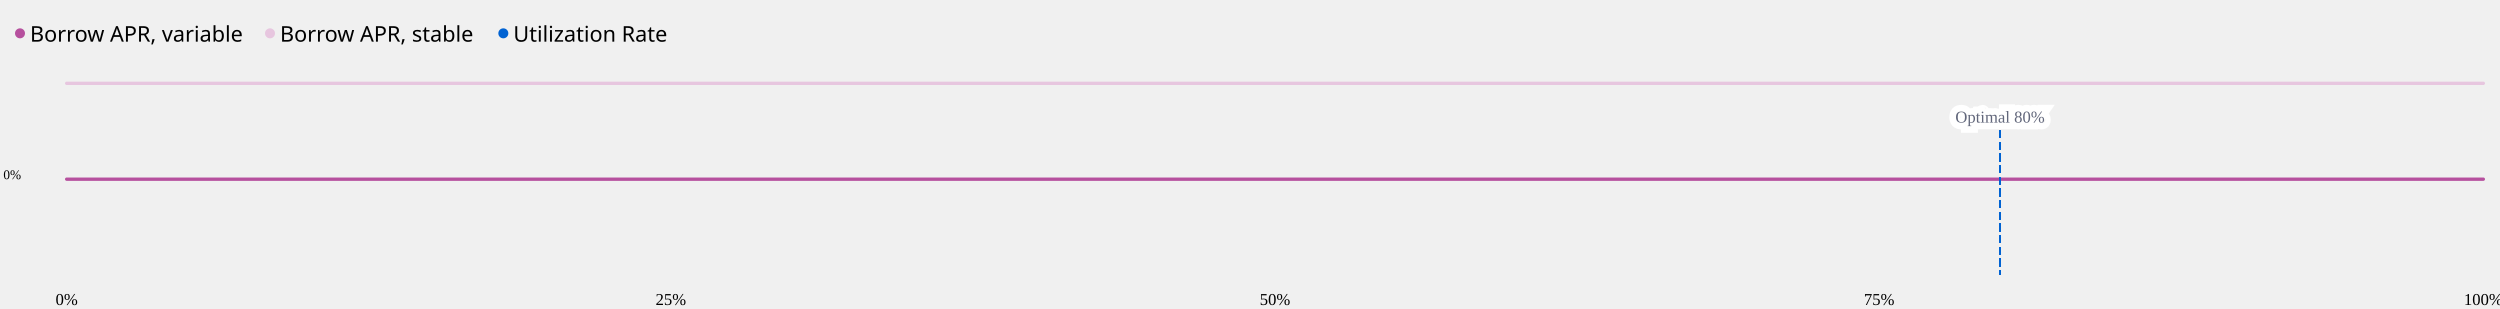
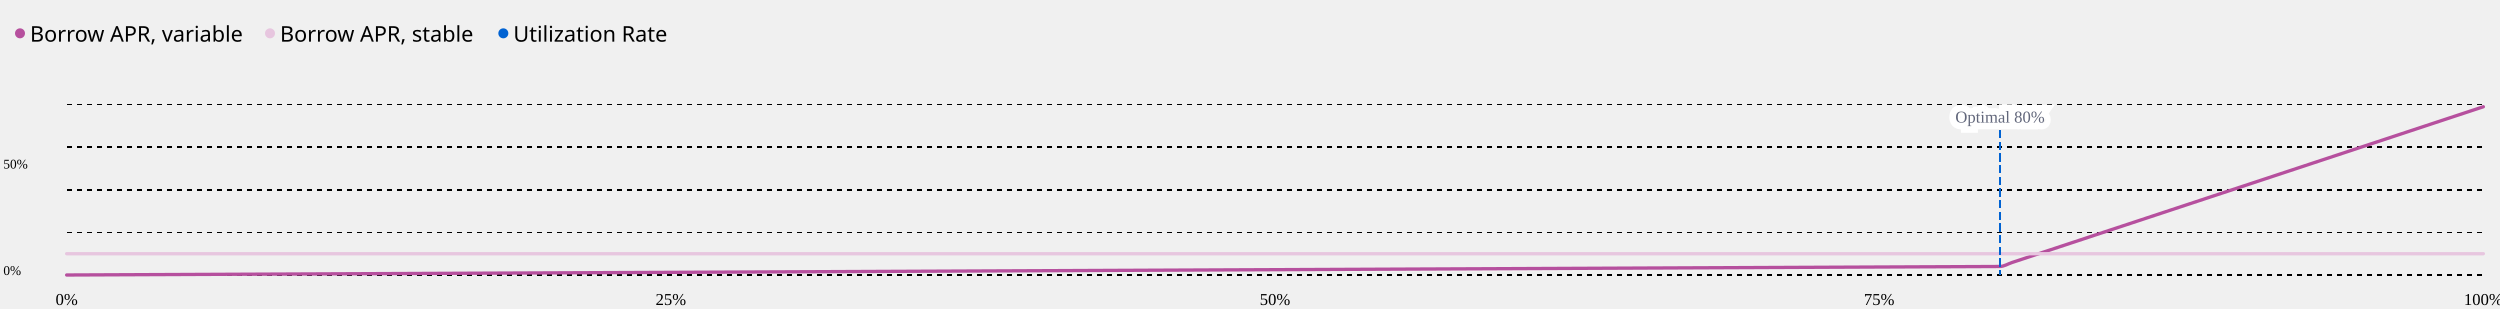
<svg xmlns="http://www.w3.org/2000/svg" style="background: white;" width="1500" height="185">
  <g style="color: black; font-size: 13px; font-family: sans-serif; transform: translate(18px, 25px);">
    <g>
      <circle r="3" cx="-6" cy="-5" style="fill: #B6509E" />
      <text>Borrow APR, variable</text>
    </g>
    <g style="transform: translateX(150px);">
      <circle r="3" cx="-6" cy="-5" style="fill: rgb(231, 198, 223)" />
      <text>Borrow APR, stable</text>
    </g>
    <g style="transform: translateX(290px);">
      <circle r="3" cx="-6" cy="-5" style="fill: rgb(0, 98, 210)" />
      <text>Utilization Rate</text>
    </g>
  </g>
  <g class="visx-group" transform="translate(40, 50)">
    <g class="visx-group visx-rows" transform="translate(0, 0)">
-       <line class="visx-line" x1="0" y1="57.5" x2="1450" y2="57.5" fill="transparent" shape-rendering="crispEdges" stroke="#000" stroke-width="1" stroke-dasharray="3,3" pointer-events="none" />
+       <line class="visx-line" x1="0" y1="115" x2="1450" y2="115" fill="transparent" shape-rendering="crispEdges" stroke="#000" stroke-width="1" stroke-dasharray="3,3" pointer-events="none" />
+       <line class="visx-line" x1="0" y1="89.444" x2="1450" y2="89.444" fill="transparent" shape-rendering="crispEdges" stroke="#000" stroke-width="1" stroke-dasharray="3,3" pointer-events="none" />
+       <line class="visx-line" x1="0" y1="63.889" x2="1450" y2="63.889" fill="transparent" shape-rendering="crispEdges" stroke="#000" stroke-width="1" stroke-dasharray="3,3" pointer-events="none" />
+       <line class="visx-line" x1="0" y1="38.333" x2="1450" y2="38.333" fill="transparent" shape-rendering="crispEdges" stroke="#000" stroke-width="1" stroke-dasharray="3,3" pointer-events="none" />
+       <line class="visx-line" x1="0" y1="12.778" x2="1450" y2="12.778" fill="transparent" shape-rendering="crispEdges" stroke="#000" stroke-width="1" stroke-dasharray="3,3" pointer-events="none" />
    </g>
-     <path class="visx-linepath" d="M0,57.5C2.417,57.5,4.833,57.5,7.25,57.5C9.667,57.5,12.083,57.5,14.5,57.5C16.917,57.5,19.333,57.5,21.75,57.5C24.167,57.5,26.583,57.5,29,57.5C31.417,57.5,33.833,57.5,36.25,57.5C38.667,57.5,41.083,57.5,43.5,57.5C45.917,57.5,48.333,57.5,50.75,57.5C53.167,57.5,55.583,57.5,58,57.5C60.417,57.5,62.833,57.5,65.25,57.5C67.667,57.5,70.083,57.5,72.5,57.5C74.917,57.5,77.333,57.5,79.75,57.5C82.167,57.5,84.583,57.5,87,57.5C89.417,57.5,91.833,57.5,94.25,57.5C96.667,57.5,99.083,57.5,101.5,57.5C103.917,57.5,106.333,57.5,108.75,57.5C111.167,57.5,113.583,57.5,116,57.5C118.417,57.5,120.833,57.5,123.25,57.5C125.667,57.5,128.083,57.5,130.5,57.5C132.917,57.5,135.333,57.5,137.75,57.5C140.167,57.5,142.583,57.5,145,57.5C147.417,57.5,149.833,57.5,152.25,57.5C154.667,57.5,157.083,57.5,159.5,57.5C161.917,57.5,164.333,57.5,166.75,57.5C169.167,57.5,171.583,57.5,174,57.5C176.417,57.5,178.833,57.5,181.25,57.5C183.667,57.5,186.083,57.5,188.5,57.5C190.917,57.5,193.333,57.5,195.75,57.5C198.167,57.5,200.583,57.5,203,57.5C205.417,57.5,207.833,57.5,210.25,57.5C212.667,57.5,215.083,57.5,217.5,57.5C219.917,57.5,222.333,57.5,224.75,57.5C227.167,57.5,229.583,57.5,232,57.5C234.417,57.5,236.833,57.5,239.25,57.5C241.667,57.5,244.083,57.5,246.5,57.5C248.917,57.5,251.333,57.5,253.75,57.5C256.167,57.5,258.583,57.5,261,57.5C263.417,57.5,265.833,57.5,268.25,57.5C270.667,57.5,273.083,57.5,275.5,57.5C277.917,57.5,280.333,57.5,282.75,57.5C285.167,57.5,287.583,57.5,290,57.5C292.417,57.5,294.833,57.5,297.25,57.5C299.667,57.5,302.083,57.5,304.5,57.5C306.917,57.5,309.333,57.5,311.75,57.5C314.167,57.5,316.583,57.5,319,57.5C321.417,57.5,323.833,57.5,326.25,57.5C328.667,57.5,331.083,57.5,333.5,57.5C335.917,57.5,338.333,57.5,340.75,57.5C343.167,57.5,345.583,57.5,348,57.5C350.417,57.5,352.833,57.5,355.25,57.5C357.667,57.5,360.083,57.5,362.5,57.5C364.917,57.5,367.333,57.5,369.75,57.5C372.167,57.5,374.583,57.5,377,57.5C379.417,57.5,381.833,57.5,384.25,57.5C386.667,57.5,389.083,57.5,391.5,57.5C393.917,57.5,396.333,57.5,398.75,57.5C401.167,57.5,403.583,57.5,406,57.5C408.417,57.5,410.833,57.5,413.25,57.5C415.667,57.5,418.083,57.5,420.5,57.5C422.917,57.5,425.333,57.5,427.75,57.5C430.167,57.5,432.583,57.5,435,57.5C437.417,57.5,439.833,57.5,442.25,57.5C444.667,57.5,447.083,57.5,449.5,57.5C451.917,57.5,454.333,57.5,456.75,57.5C459.167,57.5,461.583,57.5,464,57.5C466.417,57.5,468.833,57.5,471.25,57.5C473.667,57.5,476.083,57.5,478.5,57.5C480.917,57.5,483.333,57.5,485.75,57.5C488.167,57.5,490.583,57.5,493,57.5C495.417,57.5,497.833,57.5,500.25,57.5C502.667,57.5,505.083,57.5,507.5,57.5C509.917,57.5,512.333,57.5,514.75,57.5C517.167,57.5,519.583,57.5,522,57.5C524.417,57.5,526.833,57.5,529.25,57.5C531.667,57.5,534.083,57.5,536.5,57.5C538.917,57.5,541.333,57.5,543.75,57.5C546.167,57.5,548.583,57.5,551,57.5C553.417,57.5,555.833,57.5,558.25,57.5C560.667,57.5,563.083,57.5,565.5,57.5C567.917,57.5,570.333,57.5,572.75,57.5C575.167,57.5,577.583,57.5,580,57.5C582.417,57.5,584.833,57.5,587.25,57.5C589.667,57.5,592.083,57.5,594.5,57.5C596.917,57.5,599.333,57.5,601.75,57.5C604.167,57.5,606.583,57.5,609,57.5C611.417,57.5,613.833,57.5,616.25,57.5C618.667,57.5,621.083,57.5,623.5,57.5C625.917,57.5,628.333,57.5,630.75,57.5C633.167,57.5,635.583,57.5,638,57.5C640.417,57.5,642.833,57.5,645.25,57.5C647.667,57.5,650.083,57.5,652.5,57.5C654.917,57.5,657.333,57.5,659.75,57.5C662.167,57.5,664.583,57.5,667,57.5C669.417,57.5,671.833,57.5,674.25,57.5C676.667,57.5,679.083,57.5,681.5,57.5C683.917,57.5,686.333,57.5,688.75,57.5C691.167,57.5,693.583,57.5,696,57.5C698.417,57.5,700.833,57.5,703.25,57.5C705.667,57.5,708.083,57.5,710.5,57.5C712.917,57.5,715.333,57.5,717.75,57.5C720.167,57.5,722.583,57.5,725,57.5C727.417,57.5,729.833,57.5,732.25,57.5C734.667,57.5,737.083,57.5,739.5,57.5C741.917,57.5,744.333,57.5,746.75,57.5C749.167,57.5,751.583,57.5,754,57.5C756.417,57.5,758.833,57.5,761.25,57.5C763.667,57.5,766.083,57.5,768.5,57.5C770.917,57.5,773.333,57.5,775.75,57.5C778.167,57.5,780.583,57.5,783,57.5C785.417,57.5,787.833,57.5,790.25,57.5C792.667,57.5,795.083,57.5,797.5,57.5C799.917,57.5,802.333,57.5,804.75,57.5C807.167,57.5,809.583,57.5,812,57.5C814.417,57.5,816.833,57.5,819.25,57.5C821.667,57.5,824.083,57.5,826.5,57.5C828.917,57.5,831.333,57.5,833.75,57.5C836.167,57.5,838.583,57.5,841,57.5C843.417,57.5,845.833,57.5,848.25,57.5C850.667,57.5,853.083,57.5,855.5,57.5C857.917,57.5,860.333,57.5,862.75,57.5C865.167,57.5,867.583,57.5,870,57.5C872.417,57.5,874.833,57.5,877.25,57.5C879.667,57.5,882.083,57.5,884.5,57.5C886.917,57.5,889.333,57.5,891.75,57.5C894.167,57.5,896.583,57.5,899,57.5C901.417,57.5,903.833,57.5,906.25,57.5C908.667,57.5,911.083,57.5,913.5,57.5C915.917,57.5,918.333,57.5,920.75,57.5C923.167,57.5,925.583,57.5,928,57.5C930.417,57.5,932.833,57.5,935.25,57.5C937.667,57.5,940.083,57.5,942.5,57.5C944.917,57.5,947.333,57.5,949.75,57.5C952.167,57.5,954.583,57.5,957,57.5C959.417,57.5,961.833,57.5,964.25,57.5C966.667,57.5,969.083,57.5,971.5,57.5C973.917,57.5,976.333,57.5,978.75,57.5C981.167,57.5,983.583,57.5,986,57.5C988.417,57.5,990.833,57.5,993.25,57.5C995.667,57.5,998.083,57.5,1000.5,57.5C1002.917,57.5,1005.333,57.5,1007.75,57.5C1010.167,57.5,1012.583,57.5,1015,57.5C1017.417,57.5,1019.833,57.5,1022.25,57.5C1024.667,57.5,1027.083,57.5,1029.5,57.5C1031.917,57.5,1034.333,57.5,1036.75,57.5C1039.167,57.5,1041.583,57.5,1044,57.5C1046.417,57.5,1048.833,57.5,1051.25,57.5C1053.667,57.5,1056.083,57.5,1058.5,57.5C1060.917,57.5,1063.333,57.5,1065.75,57.5C1068.167,57.5,1070.583,57.5,1073,57.5C1075.417,57.5,1077.833,57.5,1080.25,57.5C1082.667,57.5,1085.083,57.5,1087.5,57.5C1089.917,57.5,1092.333,57.5,1094.75,57.5C1097.167,57.5,1099.583,57.5,1102,57.5C1104.417,57.5,1106.833,57.5,1109.25,57.5C1111.667,57.5,1114.083,57.5,1116.5,57.5C1118.917,57.5,1121.333,57.5,1123.75,57.5C1126.167,57.5,1128.583,57.5,1131,57.5C1133.417,57.5,1135.833,57.5,1138.25,57.5C1140.667,57.5,1143.083,57.5,1145.5,57.5C1147.917,57.5,1150.333,57.5,1152.75,57.5C1155.167,57.5,1157.583,57.5,1160,57.5C1162.417,57.5,1164.833,57.5,1167.25,57.5C1169.667,57.5,1172.083,57.5,1174.5,57.5C1176.917,57.5,1179.333,57.5,1181.75,57.5C1184.167,57.5,1186.583,57.5,1189,57.5C1191.417,57.5,1193.833,57.5,1196.25,57.5C1198.667,57.5,1201.083,57.5,1203.5,57.5C1205.917,57.5,1208.333,57.5,1210.75,57.5C1213.167,57.5,1215.583,57.5,1218,57.5C1220.417,57.5,1222.833,57.5,1225.25,57.5C1227.667,57.5,1230.083,57.5,1232.5,57.5C1234.917,57.5,1237.333,57.5,1239.75,57.5C1242.167,57.5,1244.583,57.5,1247,57.5C1249.417,57.5,1251.833,57.5,1254.25,57.5C1256.667,57.5,1259.083,57.5,1261.5,57.5C1263.917,57.5,1266.333,57.5,1268.75,57.5C1271.167,57.5,1273.583,57.5,1276,57.5C1278.417,57.5,1280.833,57.5,1283.25,57.5C1285.667,57.5,1288.083,57.5,1290.5,57.5C1292.917,57.5,1295.333,57.5,1297.75,57.5C1300.167,57.5,1302.583,57.5,1305,57.5C1307.417,57.5,1309.833,57.5,1312.25,57.5C1314.667,57.5,1317.083,57.5,1319.5,57.5C1321.917,57.5,1324.333,57.5,1326.75,57.5C1329.167,57.5,1331.583,57.5,1334,57.5C1336.417,57.5,1338.833,57.5,1341.25,57.5C1343.667,57.5,1346.083,57.5,1348.5,57.5C1350.917,57.5,1353.333,57.5,1355.75,57.5C1358.167,57.5,1360.583,57.5,1363,57.5C1365.417,57.5,1367.833,57.5,1370.25,57.5C1372.667,57.5,1375.083,57.5,1377.5,57.5C1379.917,57.5,1382.333,57.5,1384.75,57.5C1387.167,57.5,1389.583,57.5,1392,57.5C1394.417,57.5,1396.833,57.5,1399.25,57.5C1401.667,57.5,1404.083,57.5,1406.5,57.5C1408.917,57.5,1411.333,57.5,1413.75,57.5C1416.167,57.5,1418.583,57.5,1421,57.5C1423.417,57.5,1425.833,57.5,1428.25,57.5C1430.667,57.5,1433.083,57.5,1435.5,57.5C1437.917,57.5,1440.333,57.5,1442.75,57.5C1445.167,57.5,1447.583,57.5,1450,57.5" fill="transparent" stroke-linecap="round" stroke="#B6509E" stroke-width="2" />
-     <path class="visx-linepath" d="M0,0C2.417,0,4.833,0,7.25,0C9.667,0,12.083,0,14.5,0C16.917,0,19.333,0,21.75,0C24.167,0,26.583,0,29,0C31.417,0,33.833,0,36.25,0C38.667,0,41.083,0,43.5,0C45.917,0,48.333,0,50.75,0C53.167,0,55.583,0,58,0C60.417,0,62.833,0,65.25,0C67.667,0,70.083,0,72.5,0C74.917,0,77.333,0,79.75,0C82.167,0,84.583,0,87,0C89.417,0,91.833,0,94.25,0C96.667,0,99.083,0,101.5,0C103.917,0,106.333,0,108.75,0C111.167,0,113.583,0,116,0C118.417,0,120.833,0,123.25,0C125.667,0,128.083,0,130.5,0C132.917,0,135.333,0,137.75,0C140.167,0,142.583,0,145,0C147.417,0,149.833,0,152.25,0C154.667,0,157.083,0,159.5,0C161.917,0,164.333,0,166.75,0C169.167,0,171.583,0,174,0C176.417,0,178.833,0,181.25,0C183.667,0,186.083,0,188.5,0C190.917,0,193.333,0,195.75,0C198.167,0,200.583,0,203,0C205.417,0,207.833,0,210.25,0C212.667,0,215.083,0,217.5,0C219.917,0,222.333,0,224.75,0C227.167,0,229.583,0,232,0C234.417,0,236.833,0,239.25,0C241.667,0,244.083,0,246.5,0C248.917,0,251.333,0,253.75,0C256.167,0,258.583,0,261,0C263.417,0,265.833,0,268.25,0C270.667,0,273.083,0,275.5,0C277.917,0,280.333,0,282.75,0C285.167,0,287.583,0,290,0C292.417,0,294.833,0,297.25,0C299.667,0,302.083,0,304.5,0C306.917,0,309.333,0,311.75,0C314.167,0,316.583,0,319,0C321.417,0,323.833,0,326.25,0C328.667,0,331.083,0,333.5,0C335.917,0,338.333,0,340.75,0C343.167,0,345.583,0,348,0C350.417,0,352.833,0,355.25,0C357.667,0,360.083,0,362.5,0C364.917,0,367.333,0,369.75,0C372.167,0,374.583,0,377,0C379.417,0,381.833,0,384.25,0C386.667,0,389.083,0,391.5,0C393.917,0,396.333,0,398.75,0C401.167,0,403.583,0,406,0C408.417,0,410.833,0,413.25,0C415.667,0,418.083,0,420.5,0C422.917,0,425.333,0,427.75,0C430.167,0,432.583,0,435,0C437.417,0,439.833,0,442.25,0C444.667,0,447.083,0,449.5,0C451.917,0,454.333,0,456.75,0C459.167,0,461.583,0,464,0C466.417,0,468.833,0,471.25,0C473.667,0,476.083,0,478.5,0C480.917,0,483.333,0,485.75,0C488.167,0,490.583,0,493,0C495.417,0,497.833,0,500.25,0C502.667,0,505.083,0,507.5,0C509.917,0,512.333,0,514.75,0C517.167,0,519.583,0,522,0C524.417,0,526.833,0,529.25,0C531.667,0,534.083,0,536.5,0C538.917,0,541.333,0,543.75,0C546.167,0,548.583,0,551,0C553.417,0,555.833,0,558.25,0C560.667,0,563.083,0,565.5,0C567.917,0,570.333,0,572.75,0C575.167,0,577.583,0,580,0C582.417,0,584.833,0,587.25,0C589.667,0,592.083,0,594.5,0C596.917,0,599.333,0,601.75,0C604.167,0,606.583,0,609,0C611.417,0,613.833,0,616.25,0C618.667,0,621.083,0,623.5,0C625.917,0,628.333,0,630.75,0C633.167,0,635.583,0,638,0C640.417,0,642.833,0,645.25,0C647.667,0,650.083,0,652.5,0C654.917,0,657.333,0,659.75,0C662.167,0,664.583,0,667,0C669.417,0,671.833,0,674.25,0C676.667,0,679.083,0,681.5,0C683.917,0,686.333,0,688.75,0C691.167,0,693.583,0,696,0C698.417,0,700.833,0,703.25,0C705.667,0,708.083,0,710.5,0C712.917,0,715.333,0,717.75,0C720.167,0,722.583,0,725,0C727.417,0,729.833,0,732.25,0C734.667,0,737.083,0,739.5,0C741.917,0,744.333,0,746.75,0C749.167,0,751.583,0,754,0C756.417,0,758.833,0,761.25,0C763.667,0,766.083,0,768.5,0C770.917,0,773.333,0,775.75,0C778.167,0,780.583,0,783,0C785.417,0,787.833,0,790.25,0C792.667,0,795.083,0,797.5,0C799.917,0,802.333,0,804.75,0C807.167,0,809.583,0,812,0C814.417,0,816.833,0,819.25,0C821.667,0,824.083,0,826.5,0C828.917,0,831.333,0,833.75,0C836.167,0,838.583,0,841,0C843.417,0,845.833,0,848.25,0C850.667,0,853.083,0,855.5,0C857.917,0,860.333,0,862.75,0C865.167,0,867.583,0,870,0C872.417,0,874.833,0,877.25,0C879.667,0,882.083,0,884.5,0C886.917,0,889.333,0,891.75,0C894.167,0,896.583,0,899,0C901.417,0,903.833,0,906.25,0C908.667,0,911.083,0,913.5,0C915.917,0,918.333,0,920.75,0C923.167,0,925.583,0,928,0C930.417,0,932.833,0,935.25,0C937.667,0,940.083,0,942.5,0C944.917,0,947.333,0,949.75,0C952.167,0,954.583,0,957,0C959.417,0,961.833,0,964.25,0C966.667,0,969.083,0,971.5,0C973.917,0,976.333,0,978.75,0C981.167,0,983.583,0,986,0C988.417,0,990.833,0,993.25,0C995.667,0,998.083,0,1000.5,0C1002.917,0,1005.333,0,1007.75,0C1010.167,0,1012.583,0,1015,0C1017.417,0,1019.833,0,1022.25,0C1024.667,0,1027.083,0,1029.5,0C1031.917,0,1034.333,0,1036.75,0C1039.167,0,1041.583,0,1044,0C1046.417,0,1048.833,0,1051.25,0C1053.667,0,1056.083,0,1058.5,0C1060.917,0,1063.333,0,1065.75,0C1068.167,0,1070.583,0,1073,0C1075.417,0,1077.833,0,1080.25,0C1082.667,0,1085.083,0,1087.5,0C1089.917,0,1092.333,0,1094.75,0C1097.167,0,1099.583,0,1102,0C1104.417,0,1106.833,0,1109.25,0C1111.667,0,1114.083,0,1116.5,0C1118.917,0,1121.333,0,1123.75,0C1126.167,0,1128.583,0,1131,0C1133.417,0,1135.833,0,1138.25,0C1140.667,0,1143.083,0,1145.5,0C1147.917,0,1150.333,0,1152.75,0C1155.167,0,1157.583,0,1160,0C1162.417,0,1164.833,0,1167.25,0C1169.667,0,1172.083,0,1174.5,0C1176.917,0,1179.333,0,1181.75,0C1184.167,0,1186.583,0,1189,0C1191.417,0,1193.833,0,1196.25,0C1198.667,0,1201.083,0,1203.5,0C1205.917,0,1208.333,0,1210.75,0C1213.167,0,1215.583,0,1218,0C1220.417,0,1222.833,0,1225.25,0C1227.667,0,1230.083,0,1232.5,0C1234.917,0,1237.333,0,1239.75,0C1242.167,0,1244.583,0,1247,0C1249.417,0,1251.833,0,1254.25,0C1256.667,0,1259.083,0,1261.5,0C1263.917,0,1266.333,0,1268.75,0C1271.167,0,1273.583,0,1276,0C1278.417,0,1280.833,0,1283.25,0C1285.667,0,1288.083,0,1290.5,0C1292.917,0,1295.333,0,1297.75,0C1300.167,0,1302.583,0,1305,0C1307.417,0,1309.833,0,1312.25,0C1314.667,0,1317.083,0,1319.5,0C1321.917,0,1324.333,0,1326.75,0C1329.167,0,1331.583,0,1334,0C1336.417,0,1338.833,0,1341.25,0C1343.667,0,1346.083,0,1348.5,0C1350.917,0,1353.333,0,1355.75,0C1358.167,0,1360.583,0,1363,0C1365.417,0,1367.833,0,1370.25,0C1372.667,0,1375.083,0,1377.5,0C1379.917,0,1382.333,0,1384.75,0C1387.167,0,1389.583,0,1392,0C1394.417,0,1396.833,0,1399.25,0C1401.667,0,1404.083,0,1406.5,0C1408.917,0,1411.333,0,1413.75,0C1416.167,0,1418.583,0,1421,0C1423.417,0,1425.833,0,1428.25,0C1430.667,0,1433.083,0,1435.5,0C1437.917,0,1440.333,0,1442.75,0C1445.167,0,1447.583,0,1450,0" fill="transparent" stroke-linecap="round" stroke="#E7C6DF" stroke-width="2" />
+     <path class="visx-linepath" d="M0,115C2.417,114.989,4.833,114.979,7.25,114.968C9.667,114.957,12.083,114.947,14.5,114.936C16.917,114.925,19.333,114.915,21.75,114.904C24.167,114.894,26.583,114.883,29,114.872C31.417,114.862,33.833,114.851,36.25,114.84C38.667,114.83,41.083,114.819,43.5,114.808C45.917,114.798,48.333,114.787,50.75,114.776C53.167,114.766,55.583,114.755,58,114.744C60.417,114.734,62.833,114.723,65.25,114.713C67.667,114.702,70.083,114.691,72.5,114.681C74.917,114.67,77.333,114.659,79.75,114.649C82.167,114.638,84.583,114.627,87,114.617C89.417,114.606,91.833,114.595,94.25,114.585C96.667,114.574,99.083,114.563,101.5,114.553C103.917,114.542,106.333,114.531,108.75,114.521C111.167,114.51,113.583,114.5,116,114.489C118.417,114.478,120.833,114.468,123.25,114.457C125.667,114.446,128.083,114.436,130.5,114.425C132.917,114.414,135.333,114.404,137.75,114.393C140.167,114.382,142.583,114.372,145,114.361C147.417,114.35,149.833,114.34,152.25,114.329C154.667,114.319,157.083,114.308,159.5,114.297C161.917,114.287,164.333,114.276,166.75,114.265C169.167,114.255,171.583,114.244,174,114.233C176.417,114.223,178.833,114.212,181.25,114.201C183.667,114.191,186.083,114.18,188.5,114.169C190.917,114.159,193.333,114.148,195.75,114.138C198.167,114.127,200.583,114.116,203,114.106C205.417,114.095,207.833,114.084,210.25,114.074C212.667,114.063,215.083,114.052,217.5,114.042C219.917,114.031,222.333,114.02,224.75,114.01C227.167,113.999,229.583,113.988,232,113.978C234.417,113.967,236.833,113.956,239.25,113.946C241.667,113.935,244.083,113.925,246.5,113.914C248.917,113.903,251.333,113.893,253.75,113.882C256.167,113.871,258.583,113.861,261,113.85C263.417,113.839,265.833,113.829,268.25,113.818C270.667,113.807,273.083,113.797,275.5,113.786C277.917,113.775,280.333,113.765,282.75,113.754C285.167,113.744,287.583,113.733,290,113.722C292.417,113.712,294.833,113.701,297.25,113.69C299.667,113.68,302.083,113.669,304.5,113.658C306.917,113.648,309.333,113.637,311.75,113.626C314.167,113.616,316.583,113.605,319,113.594C321.417,113.584,323.833,113.573,326.25,113.562C328.667,113.552,331.083,113.541,333.5,113.531C335.917,113.52,338.333,113.509,340.75,113.499C343.167,113.488,345.583,113.477,348,113.467C350.417,113.456,352.833,113.445,355.25,113.435C357.667,113.424,360.083,113.413,362.5,113.403C364.917,113.392,367.333,113.381,369.75,113.371C372.167,113.36,374.583,113.35,377,113.339C379.417,113.328,381.833,113.318,384.25,113.307C386.667,113.296,389.083,113.286,391.5,113.275C393.917,113.264,396.333,113.254,398.75,113.243C401.167,113.232,403.583,113.222,406,113.211C408.417,113.2,410.833,113.19,413.25,113.179C415.667,113.169,418.083,113.158,420.5,113.147C422.917,113.137,425.333,113.126,427.75,113.115C430.167,113.105,432.583,113.094,435,113.083C437.417,113.073,439.833,113.062,442.25,113.051C444.667,113.041,447.083,113.03,449.5,113.019C451.917,113.009,454.333,112.998,456.75,112.988C459.167,112.977,461.583,112.966,464,112.956C466.417,112.945,468.833,112.934,471.25,112.924C473.667,112.913,476.083,112.902,478.5,112.892C480.917,112.881,483.333,112.87,485.75,112.86C488.167,112.849,490.583,112.838,493,112.828C495.417,112.817,497.833,112.806,500.25,112.796C502.667,112.785,505.083,112.775,507.5,112.764C509.917,112.753,512.333,112.743,514.75,112.732C517.167,112.721,519.583,112.711,522,112.7C524.417,112.689,526.833,112.679,529.25,112.668C531.667,112.657,534.083,112.647,536.5,112.636C538.917,112.625,541.333,112.615,543.75,112.604C546.167,112.594,548.583,112.583,551,112.572C553.417,112.562,555.833,112.551,558.25,112.54C560.667,112.53,563.083,112.519,565.5,112.508C567.917,112.498,570.333,112.487,572.75,112.476C575.167,112.466,577.583,112.455,580,112.444C582.417,112.434,584.833,112.423,587.25,112.413C589.667,112.402,592.083,112.391,594.5,112.381C596.917,112.37,599.333,112.359,601.75,112.349C604.167,112.338,606.583,112.327,609,112.317C611.417,112.306,613.833,112.295,616.25,112.285C618.667,112.274,621.083,112.263,623.5,112.253C625.917,112.242,628.333,112.231,630.75,112.221C633.167,112.21,635.583,112.2,638,112.189C640.417,112.178,642.833,112.168,645.25,112.157C647.667,112.146,650.083,112.136,652.5,112.125C654.917,112.114,657.333,112.104,659.75,112.093C662.167,112.082,664.583,112.072,667,112.061C669.417,112.05,671.833,112.04,674.25,112.029C676.667,112.019,679.083,112.008,681.5,111.997C683.917,111.987,686.333,111.976,688.75,111.965C691.167,111.955,693.583,111.944,696,111.933C698.417,111.923,700.833,111.912,703.25,111.901C705.667,111.891,708.083,111.88,710.5,111.869C712.917,111.859,715.333,111.848,717.75,111.838C720.167,111.827,722.583,111.816,725,111.806C727.417,111.795,729.833,111.784,732.25,111.774C734.667,111.763,737.083,111.752,739.5,111.742C741.917,111.731,744.333,111.72,746.75,111.71C749.167,111.699,751.583,111.688,754,111.678C756.417,111.667,758.833,111.656,761.25,111.646C763.667,111.635,766.083,111.625,768.5,111.614C770.917,111.603,773.333,111.593,775.75,111.582C778.167,111.571,780.583,111.561,783,111.55C785.417,111.539,787.833,111.529,790.25,111.518C792.667,111.507,795.083,111.497,797.5,111.486C799.917,111.475,802.333,111.465,804.75,111.454C807.167,111.444,809.583,111.433,812,111.422C814.417,111.412,816.833,111.401,819.25,111.39C821.667,111.38,824.083,111.369,826.5,111.358C828.917,111.348,831.333,111.337,833.75,111.326C836.167,111.316,838.583,111.305,841,111.294C843.417,111.284,845.833,111.273,848.25,111.263C850.667,111.252,853.083,111.241,855.5,111.231C857.917,111.22,860.333,111.209,862.75,111.199C865.167,111.188,867.583,111.177,870,111.167C872.417,111.156,874.833,111.145,877.25,111.135C879.667,111.124,882.083,111.113,884.5,111.103C886.917,111.092,889.333,111.081,891.75,111.071C894.167,111.06,896.583,111.05,899,111.039C901.417,111.028,903.833,111.018,906.25,111.007C908.667,110.996,911.083,110.986,913.5,110.975C915.917,110.964,918.333,110.954,920.75,110.943C923.167,110.932,925.583,110.922,928,110.911C930.417,110.9,932.833,110.89,935.25,110.879C937.667,110.869,940.083,110.858,942.5,110.847C944.917,110.837,947.333,110.826,949.75,110.815C952.167,110.805,954.583,110.794,957,110.783C959.417,110.773,961.833,110.762,964.25,110.751C966.667,110.741,969.083,110.73,971.5,110.719C973.917,110.709,976.333,110.698,978.75,110.688C981.167,110.677,983.583,110.666,986,110.656C988.417,110.645,990.833,110.634,993.25,110.624C995.667,110.613,998.083,110.602,1000.5,110.592C1002.917,110.581,1005.333,110.57,1007.75,110.56C1010.167,110.549,1012.583,110.538,1015,110.528C1017.417,110.517,1019.833,110.506,1022.25,110.496C1024.667,110.485,1027.083,110.475,1029.5,110.464C1031.917,110.453,1034.333,110.443,1036.75,110.432C1039.167,110.421,1041.583,110.411,1044,110.4C1046.417,110.389,1048.833,110.379,1051.25,110.368C1053.667,110.357,1056.083,110.347,1058.5,110.336C1060.917,110.325,1063.333,110.315,1065.75,110.304C1068.167,110.294,1070.583,110.283,1073,110.272C1075.417,110.262,1077.833,110.251,1080.25,110.24C1082.667,110.23,1085.083,110.219,1087.5,110.208C1089.917,110.198,1092.333,110.187,1094.75,110.176C1097.167,110.166,1099.583,110.155,1102,110.144C1104.417,110.134,1106.833,110.123,1109.25,110.112C1111.667,110.102,1114.083,110.091,1116.5,110.081C1118.917,110.07,1121.333,110.059,1123.75,110.049C1126.167,110.038,1128.583,110.027,1131,110.017C1133.417,110.006,1135.833,109.995,1138.25,109.985C1140.667,109.974,1143.083,109.963,1145.5,109.953C1147.917,109.942,1150.333,109.931,1152.75,109.921C1155.167,109.91,1157.583,109.91,1160,109.889C1162.417,109.868,1164.833,108.292,1167.25,107.493C1169.667,106.694,1172.083,105.896,1174.5,105.097C1176.917,104.299,1179.333,103.5,1181.75,102.701C1184.167,101.903,1186.583,101.104,1189,100.306C1191.417,99.507,1193.833,98.708,1196.25,97.91C1198.667,97.111,1201.083,96.312,1203.5,95.514C1205.917,94.715,1208.333,93.917,1210.75,93.118C1213.167,92.319,1215.583,91.521,1218,90.722C1220.417,89.924,1222.833,89.125,1225.25,88.326C1227.667,87.528,1230.083,86.729,1232.5,85.931C1234.917,85.132,1237.333,84.333,1239.75,83.535C1242.167,82.736,1244.583,81.938,1247,81.139C1249.417,80.34,1251.833,79.542,1254.25,78.743C1256.667,77.944,1259.083,77.146,1261.5,76.347C1263.917,75.549,1266.333,74.75,1268.75,73.951C1271.167,73.153,1273.583,72.354,1276,71.556C1278.417,70.757,1280.833,69.958,1283.25,69.16C1285.667,68.361,1288.083,67.562,1290.5,66.764C1292.917,65.965,1295.333,65.167,1297.75,64.368C1300.167,63.569,1302.583,62.771,1305,61.972C1307.417,61.174,1309.833,60.375,1312.25,59.576C1314.667,58.778,1317.083,57.979,1319.5,57.181C1321.917,56.382,1324.333,55.583,1326.75,54.785C1329.167,53.986,1331.583,53.188,1334,52.389C1336.417,51.59,1338.833,50.792,1341.25,49.993C1343.667,49.194,1346.083,48.396,1348.5,47.597C1350.917,46.799,1353.333,46,1355.75,45.201C1358.167,44.403,1360.583,43.604,1363,42.806C1365.417,42.007,1367.833,41.208,1370.25,40.41C1372.667,39.611,1375.083,38.812,1377.5,38.014C1379.917,37.215,1382.333,36.417,1384.75,35.618C1387.167,34.819,1389.583,34.021,1392,33.222C1394.417,32.424,1396.833,31.625,1399.25,30.826C1401.667,30.028,1404.083,29.229,1406.5,28.431C1408.917,27.632,1411.333,26.833,1413.75,26.035C1416.167,25.236,1418.583,24.438,1421,23.639C1423.417,22.84,1425.833,22.042,1428.25,21.243C1430.667,20.444,1433.083,19.646,1435.5,18.847C1437.917,18.049,1440.333,17.25,1442.75,16.451C1445.167,15.653,1447.583,14.854,1450,14.056" fill="transparent" stroke-linecap="round" stroke="#B6509E" stroke-width="2" />
+     <path class="visx-linepath" d="M0,102.222C2.417,102.222,4.833,102.222,7.25,102.222C9.667,102.222,12.083,102.222,14.5,102.222C16.917,102.222,19.333,102.222,21.75,102.222C24.167,102.222,26.583,102.222,29,102.222C31.417,102.222,33.833,102.222,36.25,102.222C38.667,102.222,41.083,102.222,43.5,102.222C45.917,102.222,48.333,102.222,50.75,102.222C53.167,102.222,55.583,102.222,58,102.222C60.417,102.222,62.833,102.222,65.25,102.222C67.667,102.222,70.083,102.222,72.5,102.222C74.917,102.222,77.333,102.222,79.75,102.222C82.167,102.222,84.583,102.222,87,102.222C89.417,102.222,91.833,102.222,94.25,102.222C96.667,102.222,99.083,102.222,101.5,102.222C103.917,102.222,106.333,102.222,108.75,102.222C111.167,102.222,113.583,102.222,116,102.222C118.417,102.222,120.833,102.222,123.25,102.222C125.667,102.222,128.083,102.222,130.5,102.222C132.917,102.222,135.333,102.222,137.75,102.222C140.167,102.222,142.583,102.222,145,102.222C147.417,102.222,149.833,102.222,152.25,102.222C154.667,102.222,157.083,102.222,159.5,102.222C161.917,102.222,164.333,102.222,166.75,102.222C169.167,102.222,171.583,102.222,174,102.222C176.417,102.222,178.833,102.222,181.25,102.222C183.667,102.222,186.083,102.222,188.5,102.222C190.917,102.222,193.333,102.222,195.75,102.222C198.167,102.222,200.583,102.222,203,102.222C205.417,102.222,207.833,102.222,210.25,102.222C212.667,102.222,215.083,102.222,217.5,102.222C219.917,102.222,222.333,102.222,224.75,102.222C227.167,102.222,229.583,102.222,232,102.222C234.417,102.222,236.833,102.222,239.25,102.222C241.667,102.222,244.083,102.222,246.5,102.222C248.917,102.222,251.333,102.222,253.75,102.222C256.167,102.222,258.583,102.222,261,102.222C263.417,102.222,265.833,102.222,268.25,102.222C270.667,102.222,273.083,102.222,275.5,102.222C277.917,102.222,280.333,102.222,282.75,102.222C285.167,102.222,287.583,102.222,290,102.222C292.417,102.222,294.833,102.222,297.25,102.222C299.667,102.222,302.083,102.222,304.5,102.222C306.917,102.222,309.333,102.222,311.75,102.222C314.167,102.222,316.583,102.222,319,102.222C321.417,102.222,323.833,102.222,326.25,102.222C328.667,102.222,331.083,102.222,333.5,102.222C335.917,102.222,338.333,102.222,340.75,102.222C343.167,102.222,345.583,102.222,348,102.222C350.417,102.222,352.833,102.222,355.25,102.222C357.667,102.222,360.083,102.222,362.5,102.222C364.917,102.222,367.333,102.222,369.75,102.222C372.167,102.222,374.583,102.222,377,102.222C379.417,102.222,381.833,102.222,384.25,102.222C386.667,102.222,389.083,102.222,391.5,102.222C393.917,102.222,396.333,102.222,398.75,102.222C401.167,102.222,403.583,102.222,406,102.222C408.417,102.222,410.833,102.222,413.25,102.222C415.667,102.222,418.083,102.222,420.5,102.222C422.917,102.222,425.333,102.222,427.75,102.222C430.167,102.222,432.583,102.222,435,102.222C437.417,102.222,439.833,102.222,442.25,102.222C444.667,102.222,447.083,102.222,449.5,102.222C451.917,102.222,454.333,102.222,456.75,102.222C459.167,102.222,461.583,102.222,464,102.222C466.417,102.222,468.833,102.222,471.25,102.222C473.667,102.222,476.083,102.222,478.5,102.222C480.917,102.222,483.333,102.222,485.75,102.222C488.167,102.222,490.583,102.222,493,102.222C495.417,102.222,497.833,102.222,500.25,102.222C502.667,102.222,505.083,102.222,507.5,102.222C509.917,102.222,512.333,102.222,514.75,102.222C517.167,102.222,519.583,102.222,522,102.222C524.417,102.222,526.833,102.222,529.25,102.222C531.667,102.222,534.083,102.222,536.5,102.222C538.917,102.222,541.333,102.222,543.75,102.222C546.167,102.222,548.583,102.222,551,102.222C553.417,102.222,555.833,102.222,558.25,102.222C560.667,102.222,563.083,102.222,565.5,102.222C567.917,102.222,570.333,102.222,572.75,102.222C575.167,102.222,577.583,102.222,580,102.222C582.417,102.222,584.833,102.222,587.25,102.222C589.667,102.222,592.083,102.222,594.5,102.222C596.917,102.222,599.333,102.222,601.75,102.222C604.167,102.222,606.583,102.222,609,102.222C611.417,102.222,613.833,102.222,616.25,102.222C618.667,102.222,621.083,102.222,623.5,102.222C625.917,102.222,628.333,102.222,630.75,102.222C633.167,102.222,635.583,102.222,638,102.222C640.417,102.222,642.833,102.222,645.25,102.222C647.667,102.222,650.083,102.222,652.5,102.222C654.917,102.222,657.333,102.222,659.75,102.222C662.167,102.222,664.583,102.222,667,102.222C669.417,102.222,671.833,102.222,674.25,102.222C676.667,102.222,679.083,102.222,681.5,102.222C683.917,102.222,686.333,102.222,688.75,102.222C691.167,102.222,693.583,102.222,696,102.222C698.417,102.222,700.833,102.222,703.25,102.222C705.667,102.222,708.083,102.222,710.5,102.222C712.917,102.222,715.333,102.222,717.75,102.222C720.167,102.222,722.583,102.222,725,102.222C727.417,102.222,729.833,102.222,732.25,102.222C734.667,102.222,737.083,102.222,739.5,102.222C741.917,102.222,744.333,102.222,746.75,102.222C749.167,102.222,751.583,102.222,754,102.222C756.417,102.222,758.833,102.222,761.25,102.222C763.667,102.222,766.083,102.222,768.5,102.222C770.917,102.222,773.333,102.222,775.75,102.222C778.167,102.222,780.583,102.222,783,102.222C785.417,102.222,787.833,102.222,790.25,102.222C792.667,102.222,795.083,102.222,797.5,102.222C799.917,102.222,802.333,102.222,804.75,102.222C807.167,102.222,809.583,102.222,812,102.222C814.417,102.222,816.833,102.222,819.25,102.222C821.667,102.222,824.083,102.222,826.5,102.222C828.917,102.222,831.333,102.222,833.75,102.222C836.167,102.222,838.583,102.222,841,102.222C843.417,102.222,845.833,102.222,848.25,102.222C850.667,102.222,853.083,102.222,855.5,102.222C857.917,102.222,860.333,102.222,862.75,102.222C865.167,102.222,867.583,102.222,870,102.222C872.417,102.222,874.833,102.222,877.25,102.222C879.667,102.222,882.083,102.222,884.5,102.222C886.917,102.222,889.333,102.222,891.75,102.222C894.167,102.222,896.583,102.222,899,102.222C901.417,102.222,903.833,102.222,906.25,102.222C908.667,102.222,911.083,102.222,913.5,102.222C915.917,102.222,918.333,102.222,920.75,102.222C923.167,102.222,925.583,102.222,928,102.222C930.417,102.222,932.833,102.222,935.25,102.222C937.667,102.222,940.083,102.222,942.5,102.222C944.917,102.222,947.333,102.222,949.75,102.222C952.167,102.222,954.583,102.222,957,102.222C959.417,102.222,961.833,102.222,964.25,102.222C966.667,102.222,969.083,102.222,971.5,102.222C973.917,102.222,976.333,102.222,978.75,102.222C981.167,102.222,983.583,102.222,986,102.222C988.417,102.222,990.833,102.222,993.25,102.222C995.667,102.222,998.083,102.222,1000.5,102.222C1002.917,102.222,1005.333,102.222,1007.75,102.222C1010.167,102.222,1012.583,102.222,1015,102.222C1017.417,102.222,1019.833,102.222,1022.25,102.222C1024.667,102.222,1027.083,102.222,1029.5,102.222C1031.917,102.222,1034.333,102.222,1036.75,102.222C1039.167,102.222,1041.583,102.222,1044,102.222C1046.417,102.222,1048.833,102.222,1051.25,102.222C1053.667,102.222,1056.083,102.222,1058.5,102.222C1060.917,102.222,1063.333,102.222,1065.75,102.222C1068.167,102.222,1070.583,102.222,1073,102.222C1075.417,102.222,1077.833,102.222,1080.25,102.222C1082.667,102.222,1085.083,102.222,1087.5,102.222C1089.917,102.222,1092.333,102.222,1094.75,102.222C1097.167,102.222,1099.583,102.222,1102,102.222C1104.417,102.222,1106.833,102.222,1109.25,102.222C1111.667,102.222,1114.083,102.222,1116.5,102.222C1118.917,102.222,1121.333,102.222,1123.75,102.222C1126.167,102.222,1128.583,102.222,1131,102.222C1133.417,102.222,1135.833,102.222,1138.25,102.222C1140.667,102.222,1143.083,102.222,1145.5,102.222C1147.917,102.222,1150.333,102.222,1152.75,102.222C1155.167,102.222,1157.583,102.222,1160,102.222C1162.417,102.222,1164.833,102.222,1167.25,102.222C1169.667,102.222,1172.083,102.222,1174.5,102.222C1176.917,102.222,1179.333,102.222,1181.75,102.222C1184.167,102.222,1186.583,102.222,1189,102.222C1191.417,102.222,1193.833,102.222,1196.25,102.222C1198.667,102.222,1201.083,102.222,1203.5,102.222C1205.917,102.222,1208.333,102.222,1210.75,102.222C1213.167,102.222,1215.583,102.222,1218,102.222C1220.417,102.222,1222.833,102.222,1225.25,102.222C1227.667,102.222,1230.083,102.222,1232.5,102.222C1234.917,102.222,1237.333,102.222,1239.75,102.222C1242.167,102.222,1244.583,102.222,1247,102.222C1249.417,102.222,1251.833,102.222,1254.25,102.222C1256.667,102.222,1259.083,102.222,1261.5,102.222C1263.917,102.222,1266.333,102.222,1268.75,102.222C1271.167,102.222,1273.583,102.222,1276,102.222C1278.417,102.222,1280.833,102.222,1283.25,102.222C1285.667,102.222,1288.083,102.222,1290.5,102.222C1292.917,102.222,1295.333,102.222,1297.75,102.222C1300.167,102.222,1302.583,102.222,1305,102.222C1307.417,102.222,1309.833,102.222,1312.25,102.222C1314.667,102.222,1317.083,102.222,1319.5,102.222C1321.917,102.222,1324.333,102.222,1326.75,102.222C1329.167,102.222,1331.583,102.222,1334,102.222C1336.417,102.222,1338.833,102.222,1341.25,102.222C1343.667,102.222,1346.083,102.222,1348.5,102.222C1350.917,102.222,1353.333,102.222,1355.75,102.222C1358.167,102.222,1360.583,102.222,1363,102.222C1365.417,102.222,1367.833,102.222,1370.25,102.222C1372.667,102.222,1375.083,102.222,1377.5,102.222C1379.917,102.222,1382.333,102.222,1384.75,102.222C1387.167,102.222,1389.583,102.222,1392,102.222C1394.417,102.222,1396.833,102.222,1399.25,102.222C1401.667,102.222,1404.083,102.222,1406.5,102.222C1408.917,102.222,1411.333,102.222,1413.75,102.222C1416.167,102.222,1418.583,102.222,1421,102.222C1423.417,102.222,1425.833,102.222,1428.25,102.222C1430.667,102.222,1433.083,102.222,1435.5,102.222C1437.917,102.222,1440.333,102.222,1442.75,102.222C1445.167,102.222,1447.583,102.222,1450,102.222" fill="transparent" stroke-linecap="round" stroke="#E7C6DF" stroke-width="2" />
    <g class="visx-group visx-axis visx-axis-bottom" transform="translate(0, 115)">
      <g class="visx-group visx-axis-tick" transform="translate(0, 0)">
        <line class="visx-line" x1="0" y1="0" x2="0" y2="8" fill="transparent" shape-rendering="crispEdges" stroke="#000" stroke-width="0" stroke-linecap="square" />
        <svg x="0" y="0" font-size="10" style="overflow:visible">
          <text transform="" x="0" y="18" fill="#000" font-size="10" text-anchor="middle">
            <tspan x="0" dy="0em">0%</tspan>
          </text>
        </svg>
      </g>
      <g class="visx-group visx-axis-tick" transform="translate(0, 0)">
        <line class="visx-line" x1="362.5" y1="0" x2="362.5" y2="8" fill="transparent" shape-rendering="crispEdges" stroke="#000" stroke-width="0" stroke-linecap="square" />
        <svg x="0" y="0" font-size="10" style="overflow:visible">
          <text transform="" x="362.5" y="18" fill="#000" font-size="10" text-anchor="middle">
            <tspan x="362.5" dy="0em">25%</tspan>
          </text>
        </svg>
      </g>
      <g class="visx-group visx-axis-tick" transform="translate(0, 0)">
        <line class="visx-line" x1="725" y1="0" x2="725" y2="8" fill="transparent" shape-rendering="crispEdges" stroke="#000" stroke-width="0" stroke-linecap="square" />
        <svg x="0" y="0" font-size="10" style="overflow:visible">
          <text transform="" x="725" y="18" fill="#000" font-size="10" text-anchor="middle">
            <tspan x="725" dy="0em">50%</tspan>
          </text>
        </svg>
      </g>
      <g class="visx-group visx-axis-tick" transform="translate(0, 0)">
        <line class="visx-line" x1="1087.5" y1="0" x2="1087.5" y2="8" fill="transparent" shape-rendering="crispEdges" stroke="#000" stroke-width="0" stroke-linecap="square" />
        <svg x="0" y="0" font-size="10" style="overflow:visible">
          <text transform="" x="1087.5" y="18" fill="#000" font-size="10" text-anchor="middle">
            <tspan x="1087.5" dy="0em">75%</tspan>
          </text>
        </svg>
      </g>
      <g class="visx-group visx-axis-tick" transform="translate(0, 0)">
        <line class="visx-line" x1="1450" y1="0" x2="1450" y2="8" fill="transparent" shape-rendering="crispEdges" stroke="#000" stroke-width="0" stroke-linecap="square" />
        <svg x="0" y="0" font-size="10" style="overflow:visible">
          <text transform="" x="1450" y="18" fill="#000" font-size="10" text-anchor="middle">
            <tspan x="1450" dy="0em">100%</tspan>
          </text>
        </svg>
      </g>
      <line class="visx-line visx-axis-line" x1="0.5" y1="0" x2="1450.5" y2="0" fill="transparent" shape-rendering="crispEdges" stroke="#222" stroke-width="0" />
    </g>
    <g class="visx-group visx-axis visx-axis-left" transform="translate(0, 0)">
      <g class="visx-group visx-axis-tick" transform="translate(0, 0)">
-         <line class="visx-line" x1="0" y1="57.5" x2="-8" y2="57.5" fill="transparent" shape-rendering="crispEdges" stroke="#222" stroke-width="0" stroke-linecap="square" />
+         <line class="visx-line" x1="0" y1="115" x2="-8" y2="115" fill="transparent" shape-rendering="crispEdges" stroke="#222" stroke-width="0" stroke-linecap="square" />
        <svg x="-30" y="0" font-size="8" style="overflow:visible">
-           <text transform="" x="-8" y="57.5" fill="#000" font-size="8" text-anchor="start">
+           <text transform="" x="-8" y="115" fill="#000" font-size="8" text-anchor="start">
            <tspan x="-8" dy="0em">0%</tspan>
+           </text>
+         </svg>
+       </g>
+       <g class="visx-group visx-axis-tick" transform="translate(0, 0)">
+         <line class="visx-line" x1="0" y1="51.111" x2="-8" y2="51.111" fill="transparent" shape-rendering="crispEdges" stroke="#222" stroke-width="0" stroke-linecap="square" />
+         <svg x="-30" y="0" font-size="8" style="overflow:visible">
+           <text transform="" x="-8" y="51.111" fill="#000" font-size="8" text-anchor="start">
+             <tspan x="-8" dy="0em">50%</tspan>
          </text>
        </svg>
      </g>
      <line class="visx-line visx-axis-line" x1="0" y1="115.5" x2="0" y2="0.5" fill="transparent" shape-rendering="crispEdges" stroke="#222" stroke-width="0" />
    </g>
    <rect class="visx-bar" width="1450" height="115" fill="transparent" />
    <line class="visx-line" x1="1160" y1="28" x2="1160" y2="115" fill="transparent" shape-rendering="crispEdges" stroke="#0062D2" stroke-width="1" pointer-events="none" stroke-dasharray="5,2" />
    <svg x="0" y="0" font-size="10px" style="overflow:visible">
      <text transform="" x="1160" y="20" font-size="10px" fill="#fff" stroke="#fff" stroke-width="0.8em" text-anchor="middle">
        <tspan x="1160" dy="0.355em">Optimal 80%</tspan>
      </text>
    </svg>
    <svg x="0" y="0" font-size="10px" style="overflow:visible">
      <text transform="" x="1160" y="20" font-size="10px" fill="#62677B" text-anchor="middle">
        <tspan x="1160" dy="0.355em">Optimal 80%</tspan>
      </text>
    </svg>
  </g>
</svg>
